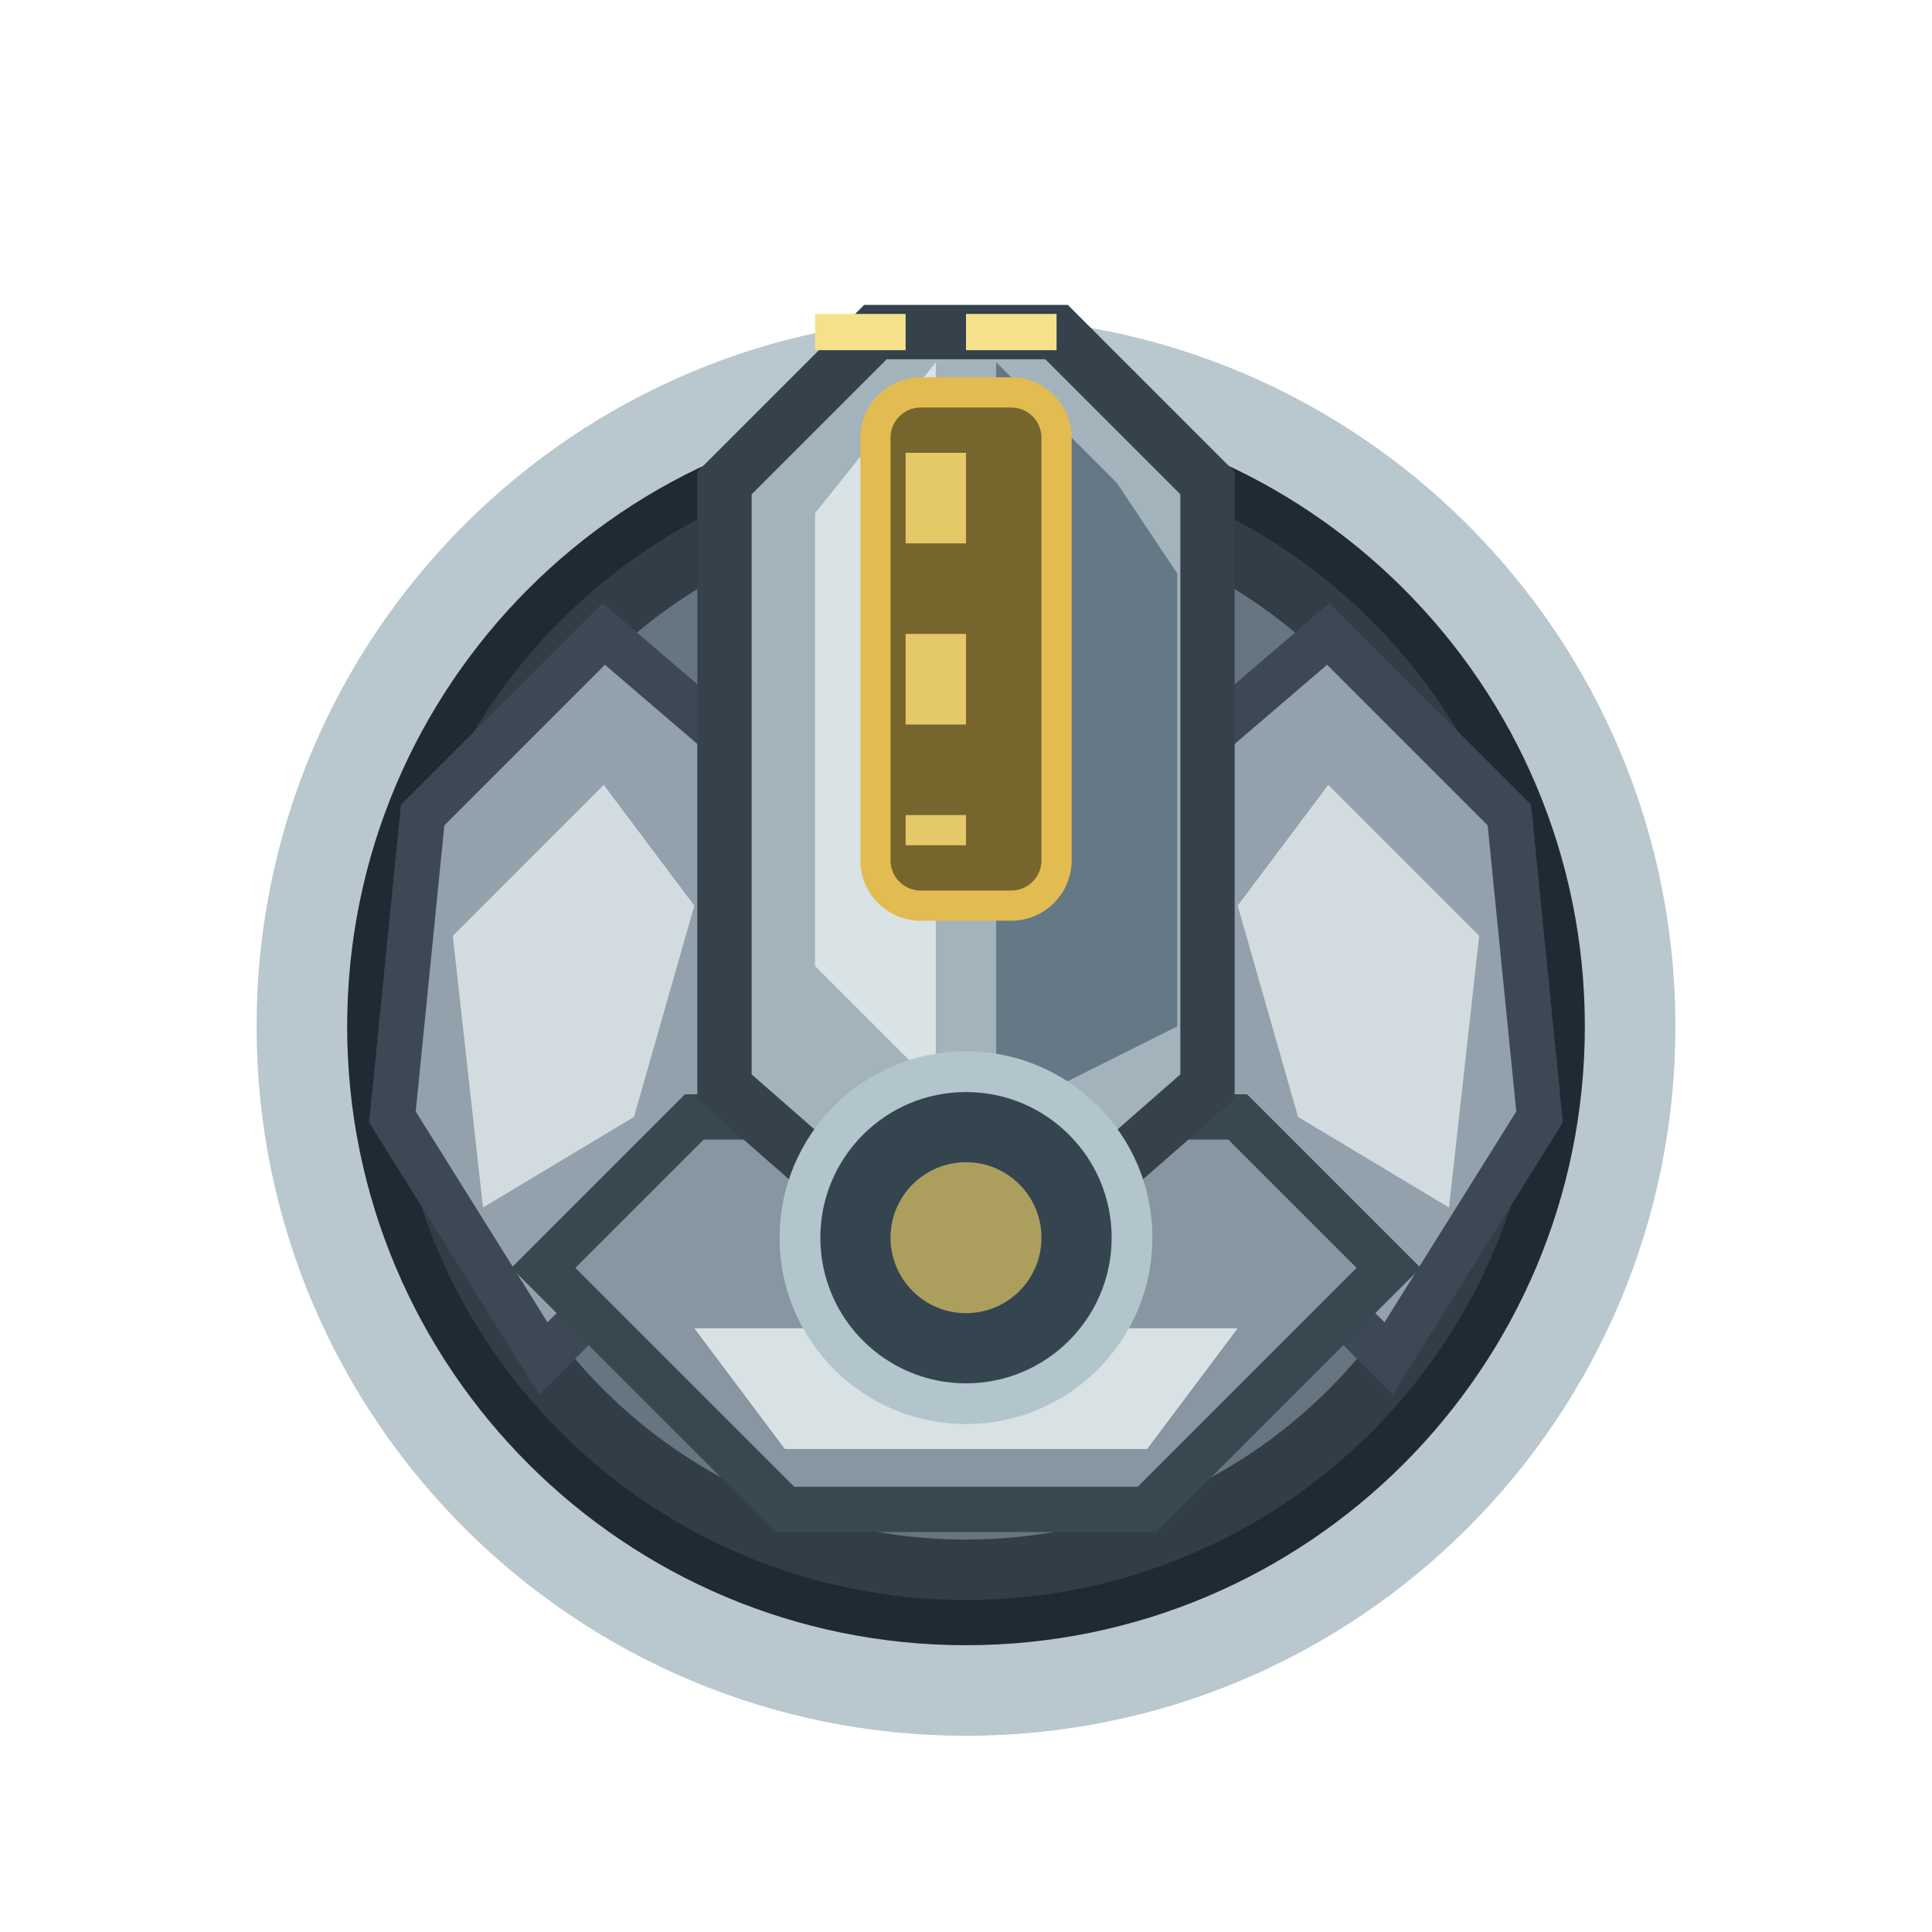
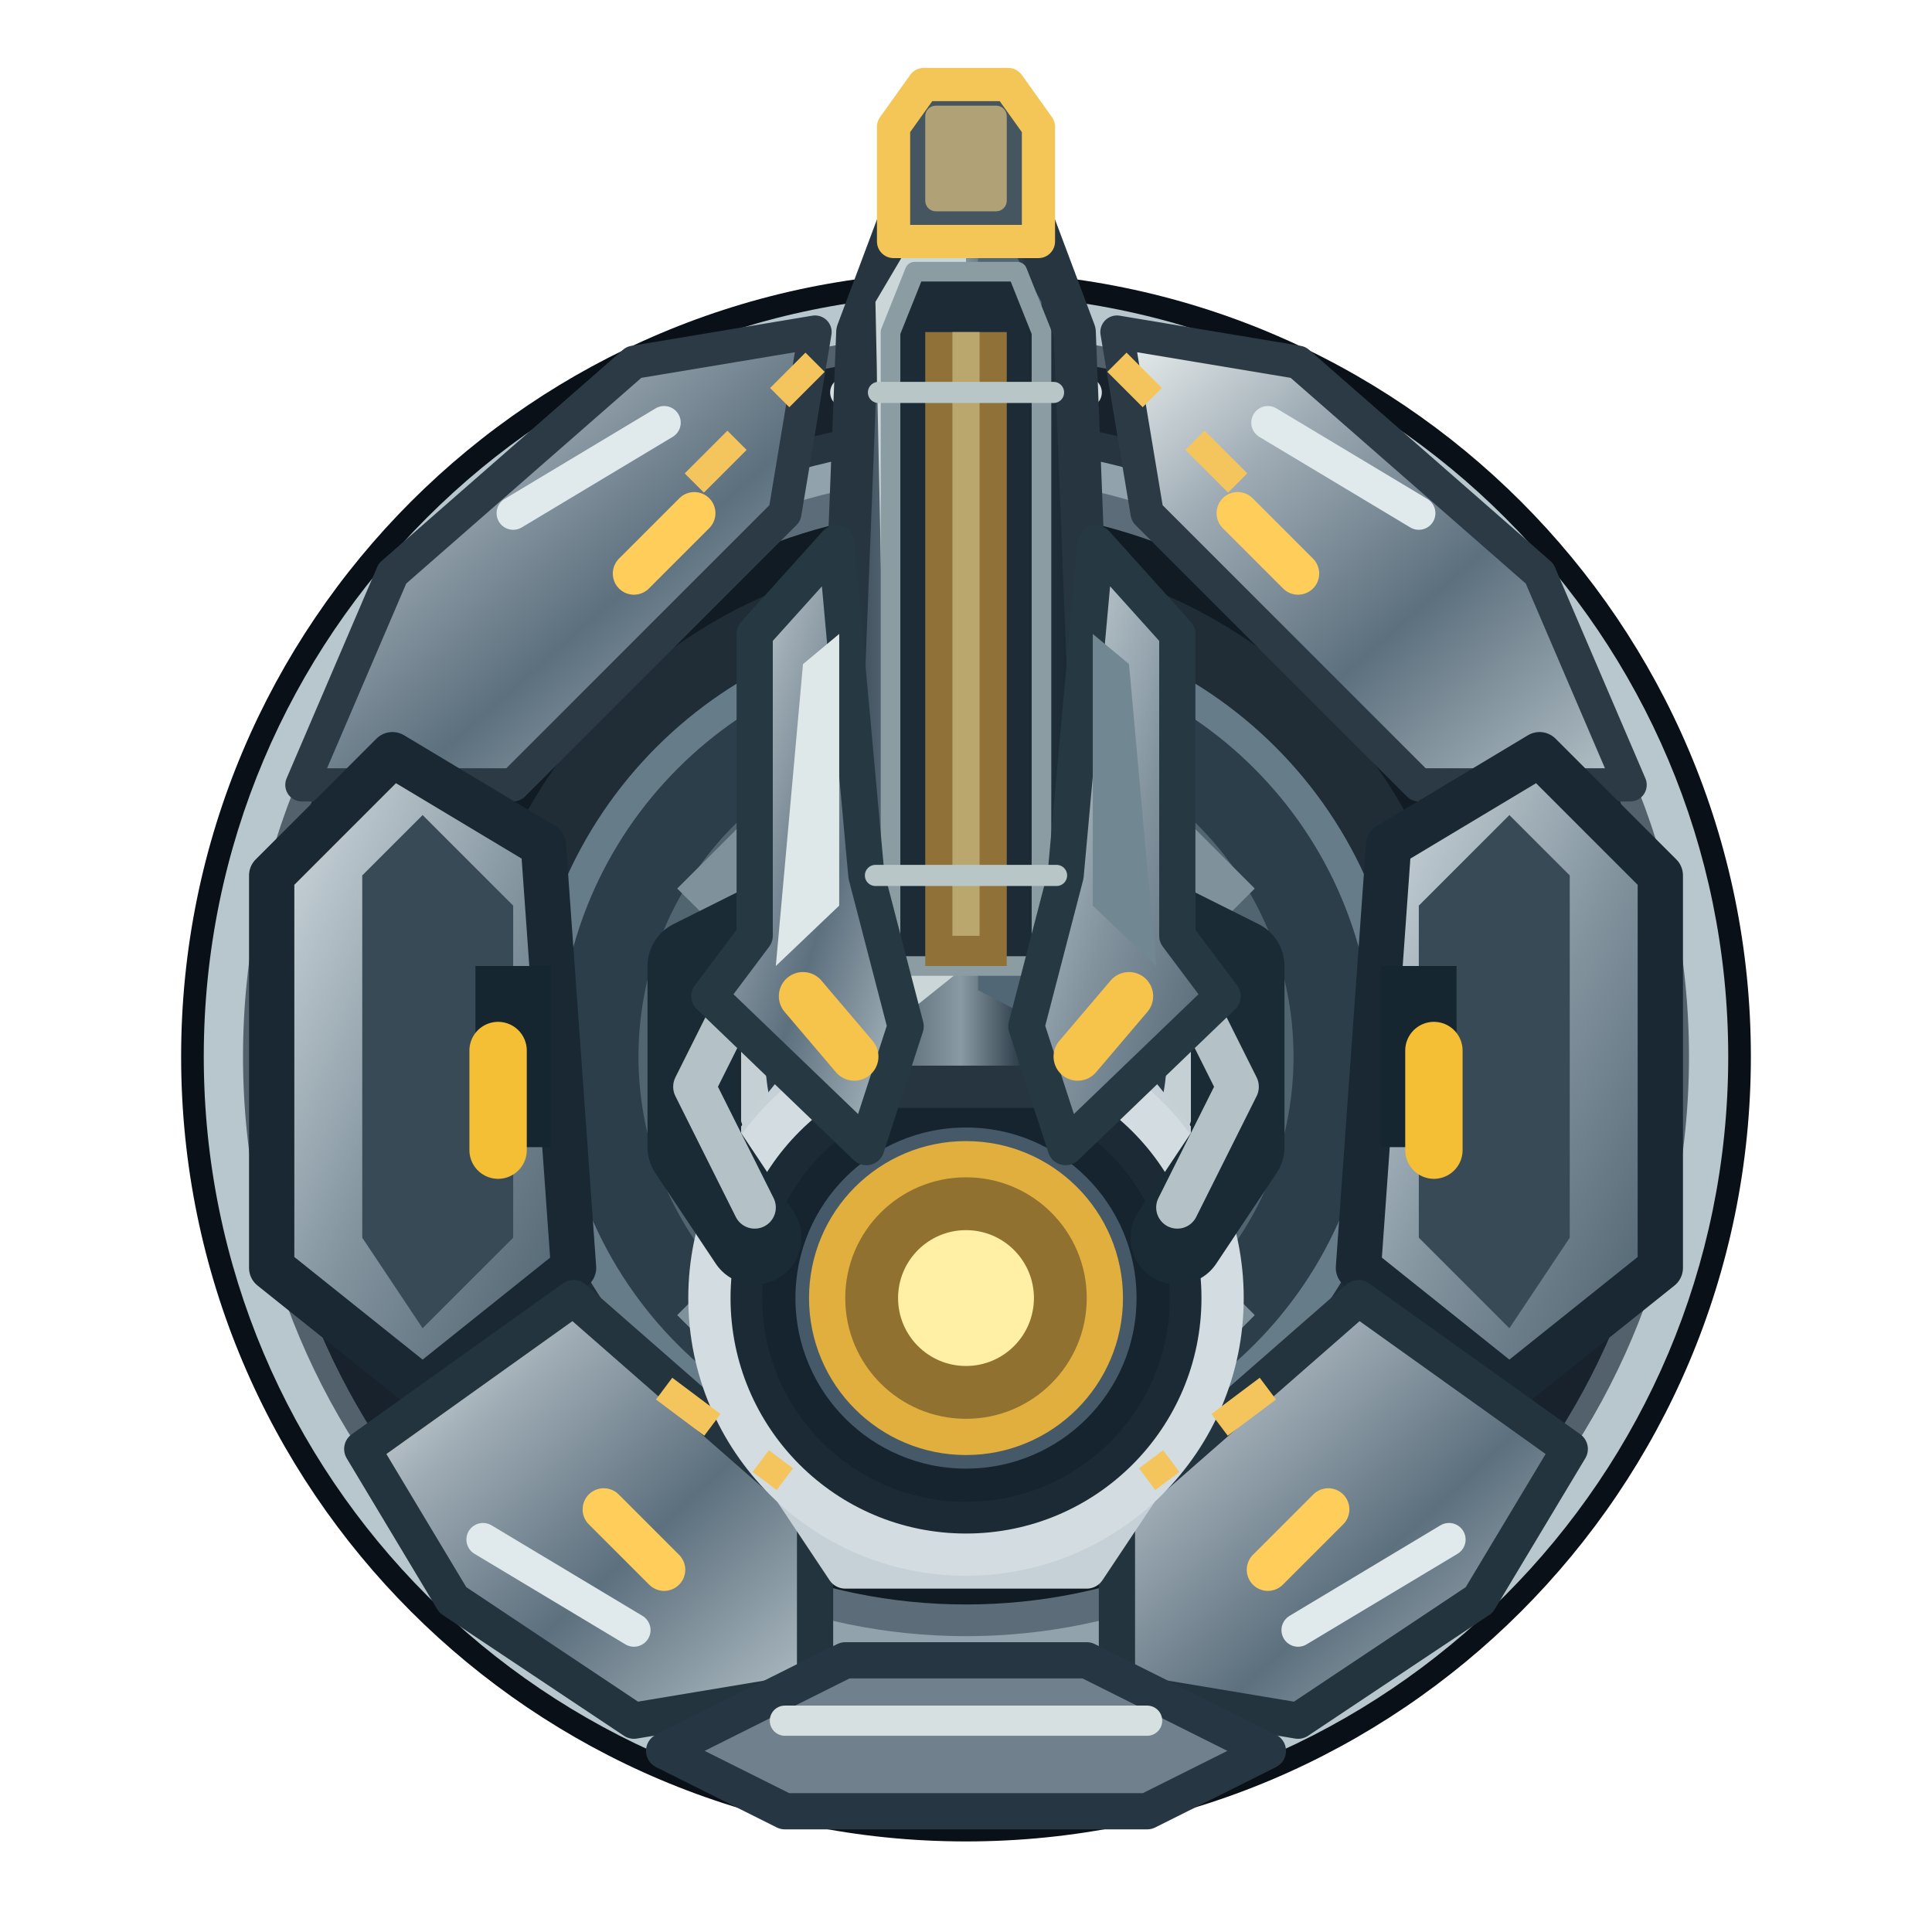
<svg xmlns="http://www.w3.org/2000/svg" width="64" height="64" viewBox="0 0 64 64">
-   <circle cx="32" cy="34" r="22" fill="#202a34" stroke="#b9c7ce" stroke-width="3" />
-   <circle cx="32" cy="34" r="18" fill="#667580" stroke="#313e48" stroke-width="2" />
-   <path d="M14 27l6-6 7 6-3 12-6 6-5-8z M50 27l-6-6-7 6 3 12 6 6 5-8z" fill="#93a1ac" stroke="#3c4954" stroke-width="1.5" />
-   <path d="M15 31l5-5 3 4-2 7-5 3z M49 31l-5-5-3 4 2 7 5 3z" fill="#d2dce0" />
-   <path d="M18 42l8 8h12l8-8-5-5H23z" fill="#8796a1" stroke="#394750" stroke-width="1.5" />
-   <path d="M26 48h12l3-4H23z" fill="#d8e1e4" />
-   <path d="M24 36V16L29 11H35L40 16V36L32 43z" fill="#a3b3bc" stroke="#35424c" stroke-width="1.8" />
-   <path d="M27 17l4-5v24l-4-4z" fill="#d9e2e5" />
-   <path d="M37 16l2 3v15l-6 3V12z" fill="#647886" />
-   <rect x="29" y="13" width="6" height="17" rx="1.5" fill="#77652e" stroke="#e2bb51" stroke-width="1" />
-   <path d="M31 15v13" stroke="#e5c969" stroke-width="2" stroke-dasharray="3 3" />
-   <path d="M27 11h10" stroke="#f5e18c" stroke-width="1.2" stroke-dasharray="3 2" />
-   <circle cx="32" cy="41" r="5.5" fill="#344550" stroke="#b3c5cc" stroke-width="1.35" />
-   <circle cx="32" cy="41" r="2.5" fill="#dfc464" opacity=".7" />
+   <defs>
+     <linearGradient id="silver" x1="0" y1="0" x2="1" y2="1">
+       <stop offset="0" stop-color="#edf2f1" />
+       <stop offset=".28" stop-color="#9eabb4" />
+       <stop offset=".6" stop-color="#5d707e" />
+       <stop offset="1" stop-color="#b8c5cb" />
+     </linearGradient>
+     <linearGradient id="edge" x1="0" y1="0" x2="1" y2="1">
+       <stop offset="0" stop-color="#d8e1e5" />
+       <stop offset=".52" stop-color="#82939e" />
+       <stop offset="1" stop-color="#485c69" />
+     </linearGradient>
+     <linearGradient id="darkRail" x1="0" y1="0" x2="1" y2="0">
+       <stop offset="0" stop-color="#2d3d4a" />
+       <stop offset=".48" stop-color="#899aa4" />
+       <stop offset=".72" stop-color="#273743" />
+       <stop offset="1" stop-color="#111f29" />
+     </linearGradient>
+     <linearGradient id="amber" x1="0" y1="0" x2="1" y2="0">
+       <stop offset="0" stop-color="#a45f0b" />
+       <stop offset=".3" stop-color="#ffc34b" />
+       <stop offset=".58" stop-color="#fff0a8" />
+       <stop offset="1" stop-color="#d89316" />
+     </linearGradient>
+     <radialGradient id="reactor">
+       <stop offset="0" stop-color="#fff7cc" />
+       <stop offset=".42" stop-color="#ffe373" />
+       <stop offset=".78" stop-color="#f8ad22" />
+       <stop offset="1" stop-color="#8b500c" />
+     </radialGradient>
+   </defs>
+   <g stroke-linejoin="round">
+     <circle cx="32" cy="35" r="26" fill="#0a1017" />
+     <circle cx="32" cy="35" r="24.6" fill="#53616d" stroke="#b8c6cd" stroke-width="1.3" />
+     <circle cx="32" cy="35" r="22.2" fill="#263540" stroke="#17222c" stroke-width="2.1" />
+     <circle cx="32" cy="35" r="19.7" fill="#5c6d79" stroke="#91a2ad" stroke-width="1" />
+     <circle cx="32" cy="35" r="17.4" fill="#202d37" stroke="#101b23" stroke-width="1.5" />
+     <circle cx="32" cy="35" r="14" fill="#2d3e4b" stroke="#677c89" stroke-width="1" />
+     <circle cx="32" cy="35" r="10.2" fill="#101c26" stroke="#516570" stroke-width="1.3" />
+     <path d="M10 26L13 19L21 12L27 11L26 17L17 26Z" fill="url(#silver)" stroke="#2c3a45" stroke-width="1.1" />
+     <path d="M54 26L51 19L43 12L37 11L38 17L47 26Z" fill="url(#silver)" stroke="#2c3a45" stroke-width="1.1" />
+     <path d="M9 29L13 25L18 28L19 42L14 46L9 42Z" fill="url(#edge)" stroke="#192832" stroke-width="1.5" />
+     <path d="M55 29L51 25L46 28L45 42L50 46L55 42Z" fill="url(#edge)" stroke="#192832" stroke-width="1.5" />
+     <path d="M12 48L19 43L27 50L27 56L21 57L15 53Z" fill="url(#silver)" stroke="#24343f" stroke-width="1.2" />
+     <path d="M52 48L45 43L37 50L37 56L43 57L49 53Z" fill="url(#silver)" stroke="#24343f" stroke-width="1.2" />
+     <path d="M28 55H36L42 58L38 60H26L22 58Z" fill="#70818d" stroke="#263743" stroke-width="1.2" />
+     <path d="M12 29L14 27L17 30V41L14 44L12 41Z M52 29L50 27L47 30V41L50 44L52 41Z" fill="#394a57" />
+     <path d="M17 17L22 14M47 17L42 14M16 51L21 54M48 51L43 54" stroke="#e0eaec" stroke-width="1.1" stroke-linecap="round" />
+     <path d="M17 32V38M47 32V38" stroke="#152630" stroke-width="2.5" />
+     <path d="M16.5 34.8V38.1M47.5 34.8V38.1" stroke="#f4bf34" stroke-width="1.9" stroke-linecap="round" />
+     <path d="M21 19L23 17M43 19L41 17M20 50L22 52M44 50L42 52" stroke="#ffcd59" stroke-width="1.4" stroke-linecap="round" />
+     <path d="M28 13H36M26 57H38" stroke="#d7e0e0" stroke-width="1" stroke-linecap="round" />
+     <path d="M23 30L25 28M41 30L39 28M23 43L25 45M41 43L39 45" stroke="#7f929c" stroke-width="1.6" />
+     <circle cx="32" cy="35" r="7.2" fill="#293946" stroke="#c5d0d5" stroke-width="1.1" />
+     <circle cx="32" cy="35" r="4.5" fill="#182731" stroke="#8197a2" stroke-width="1" />
+   </g>
+   <g stroke-linejoin="round" stroke-linecap="round">
+     <path d="M24 39L28 34H36L40 39V46L36 52H28L24 46Z" fill="#304451" stroke="#c5d1d6" stroke-width="1.25" />
+     <path d="M26 40L30 36H34L38 40V47L35 50H29L26 47Z" fill="#647780" stroke="#1b2b35" stroke-width="1" />
+     <circle cx="32" cy="43" r="8.5" fill="#1b2a34" stroke="#d2dce1" stroke-width="1.4" />
+     <circle cx="32" cy="43" r="6.2" fill="#465968" stroke="#15242f" stroke-width="1.1" />
+     <circle cx="32" cy="43" r="4.6" fill="#91712f" stroke="#e1af3e" stroke-width="1.2" />
+     <circle cx="32" cy="43" r="2.25" fill="#fff0a5" />
+     <path d="M25 41L23 38L23 32L27 30L30 35M39 41L41 38L41 32L37 30L34 35" fill="none" stroke="#1b2b35" stroke-width="3.1" />
+     <path d="M25 40L23 36L25 32M39 40L41 36L39 32" fill="none" stroke="#b4c2c7" stroke-width="1.4" />
+     <path d="M27.6 31.5L28.4 11L29.9 7H34.1L35.6 11L36.4 31.5L34.5 36H29.5Z" fill="url(#darkRail)" stroke="#263540" stroke-width="1.4" />
+     <path d="M29 10L30.3 7.8H32V32L29.5 34Z" fill="#cbd6d9" />
+     <path d="M34.5 10L33.4 8H32.4V32.8L34.7 34Z" fill="#516775" />
+     <path d="M29.5 11L30.3 9H33.7L34.5 11V32H29.5Z" fill="#1c2b35" stroke="#8c9ca3" stroke-width=".65" />
+     <path d="M30.65 11H33.35V32H30.65Z" fill="#907239" />
+     <path d="M31.55 11H32.45V31H31.55Z" fill="#b9a76e" />
+     <path d="M27.7 18L25 21V31L23.5 33L28.7 38L30 34L28.7 29Z" fill="url(#silver)" stroke="#263943" stroke-width="1.2" />
+     <path d="M36.3 18L39 21V31L40.5 33L35.3 38L34 34L35.3 29Z" fill="url(#edge)" stroke="#263943" stroke-width="1.2" />
+     <path d="M26.6 22L27.8 21V30L25.7 32Z" fill="#dfe8e8" />
+     <path d="M37.4 22L36.2 21V30L38.3 32Z" fill="#718792" />
+     <path d="M26.6 33L28.3 35M37.4 33L35.7 35" stroke="#f6c34b" stroke-width="1.6" stroke-linecap="round" />
+     <path d="M29.6 8V4.2L30.6 2.8H33.4L34.4 4.2V8Z" fill="#465660" stroke="#f4c557" stroke-width="1.1" />
+     <rect x="30.65" y="3.5" width="2.7" height="3.5" rx=".35" fill="#b0a276" />
+     <path d="M29.1 13H34.9M29 29H35" stroke="#b9c6c7" stroke-width=".7" />
+   </g>
+   <g fill="none" stroke="#f5c55d" stroke-width=".9" stroke-dasharray="2 2">
+     <path d="M23 16L27 12M41 16L37 12M22 46L26 49M42 46L38 49" />
+   </g>
</svg>
